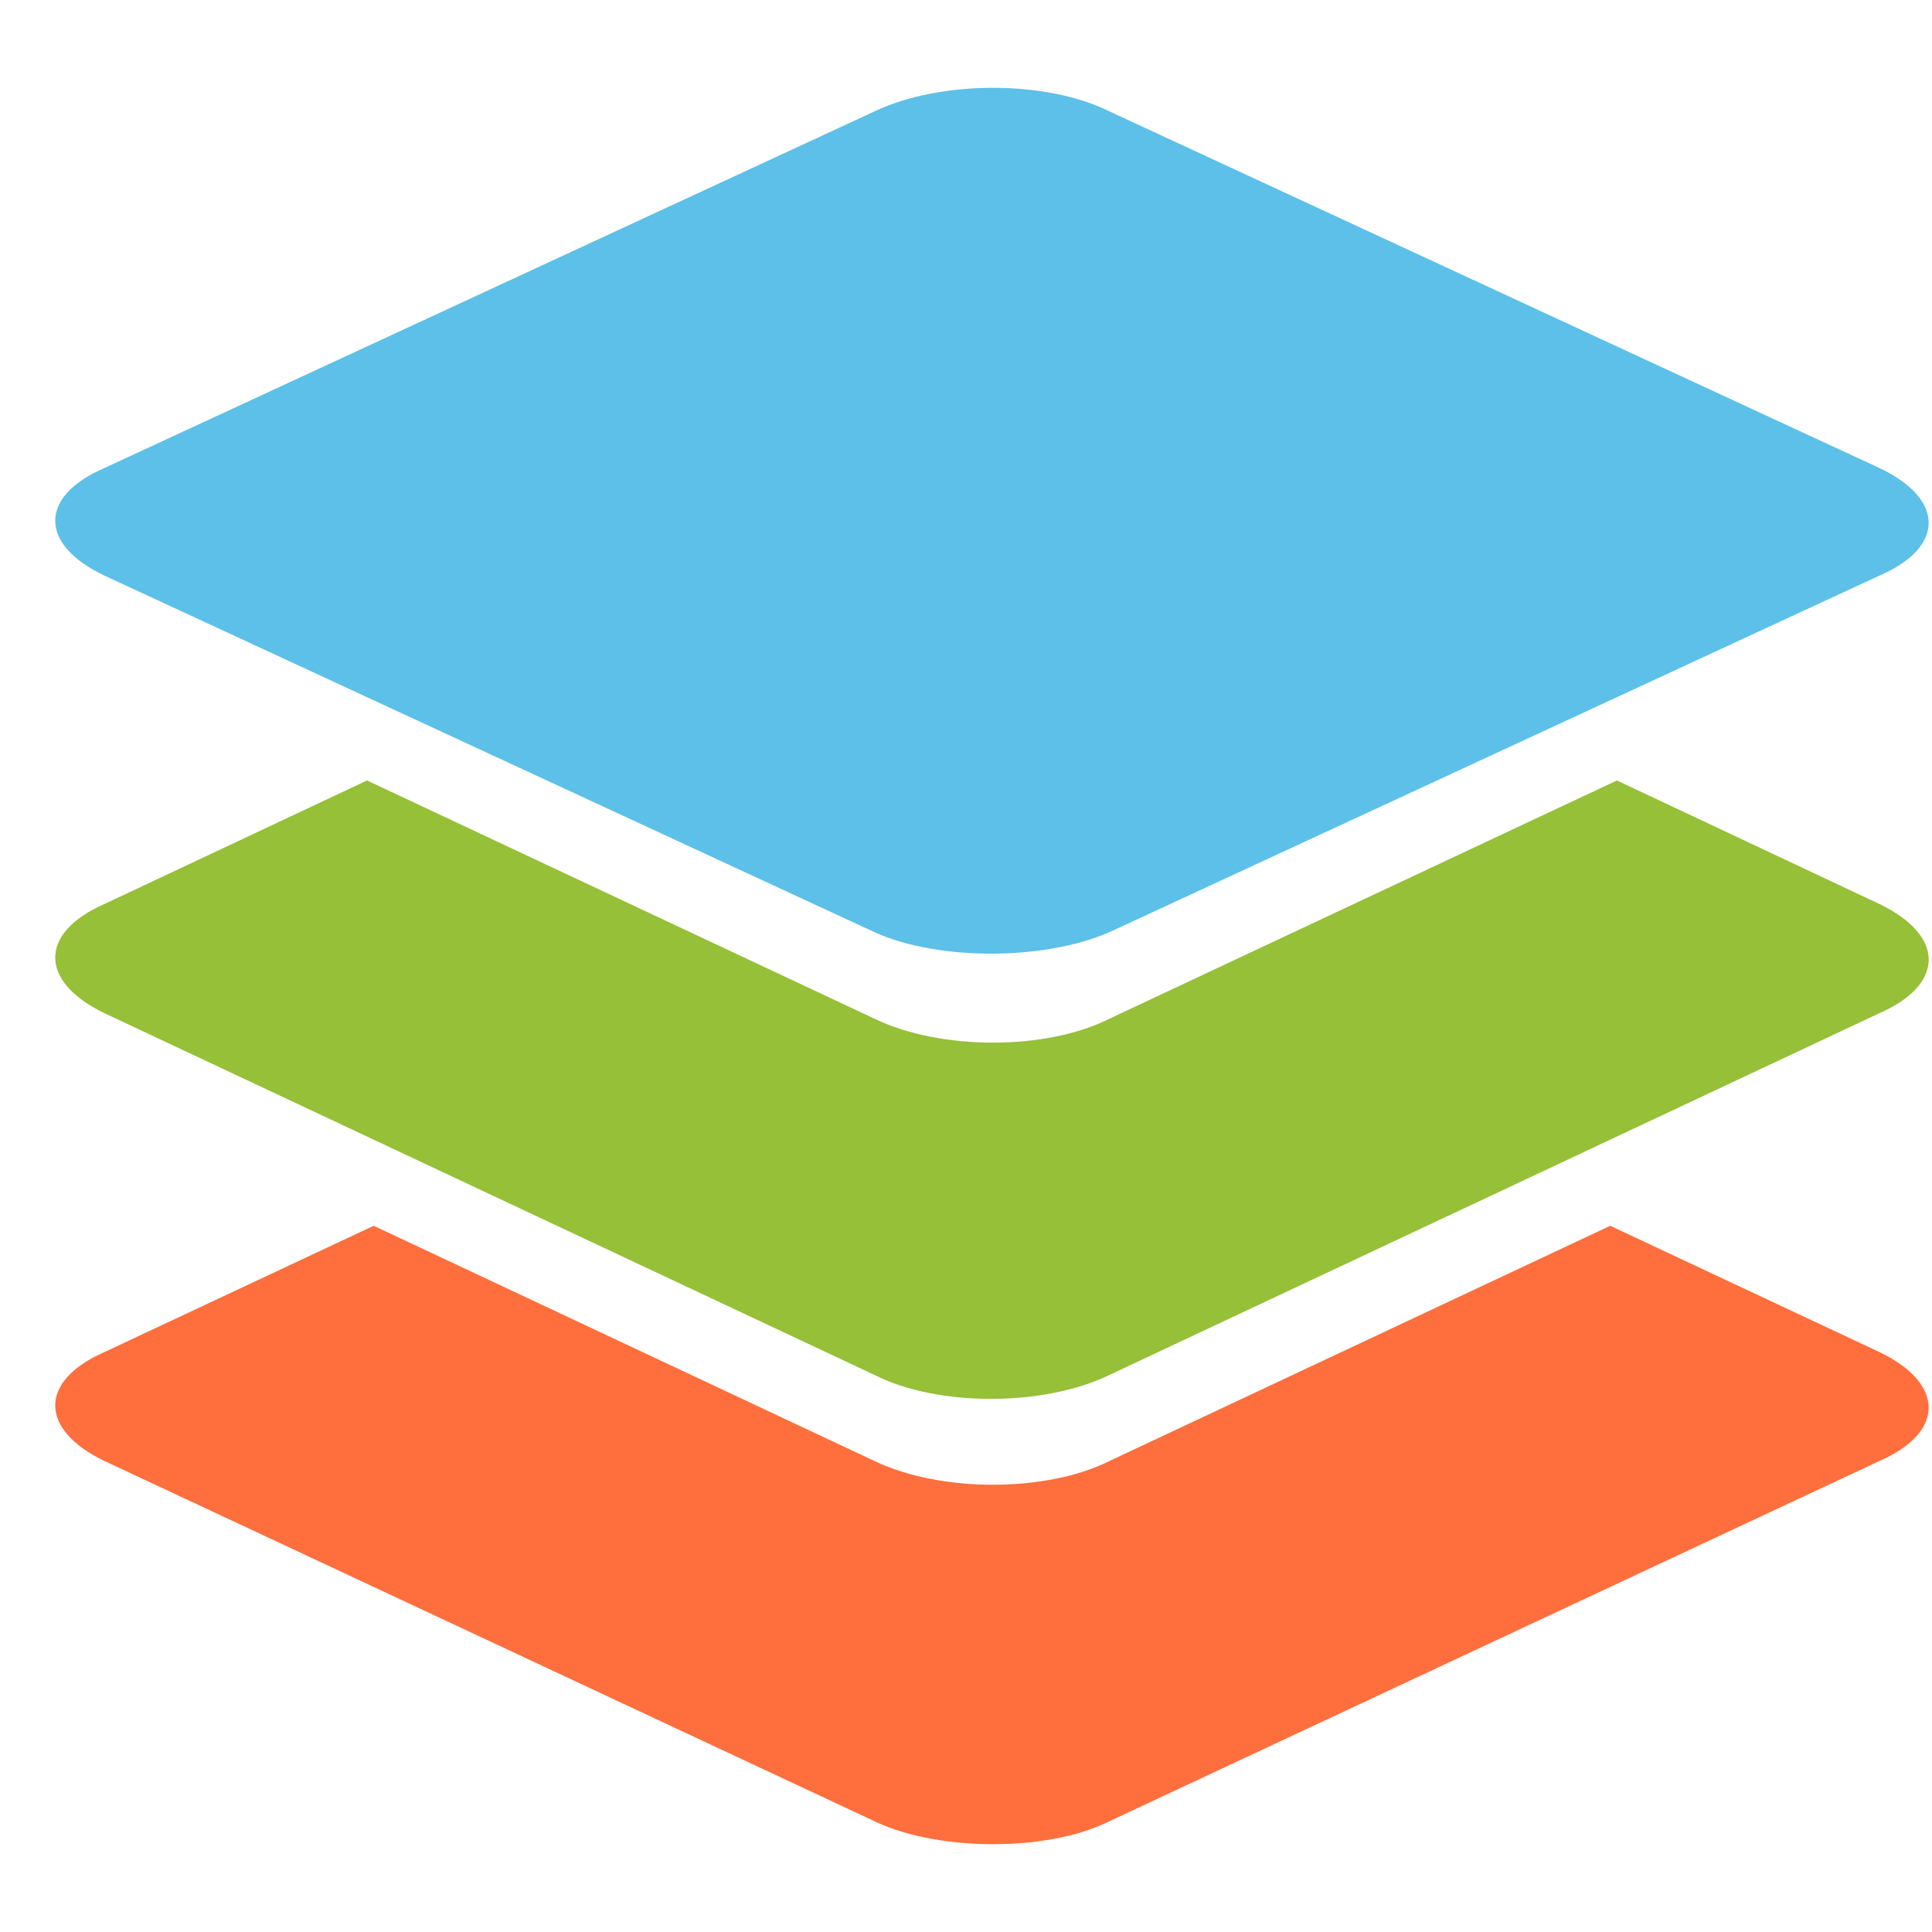
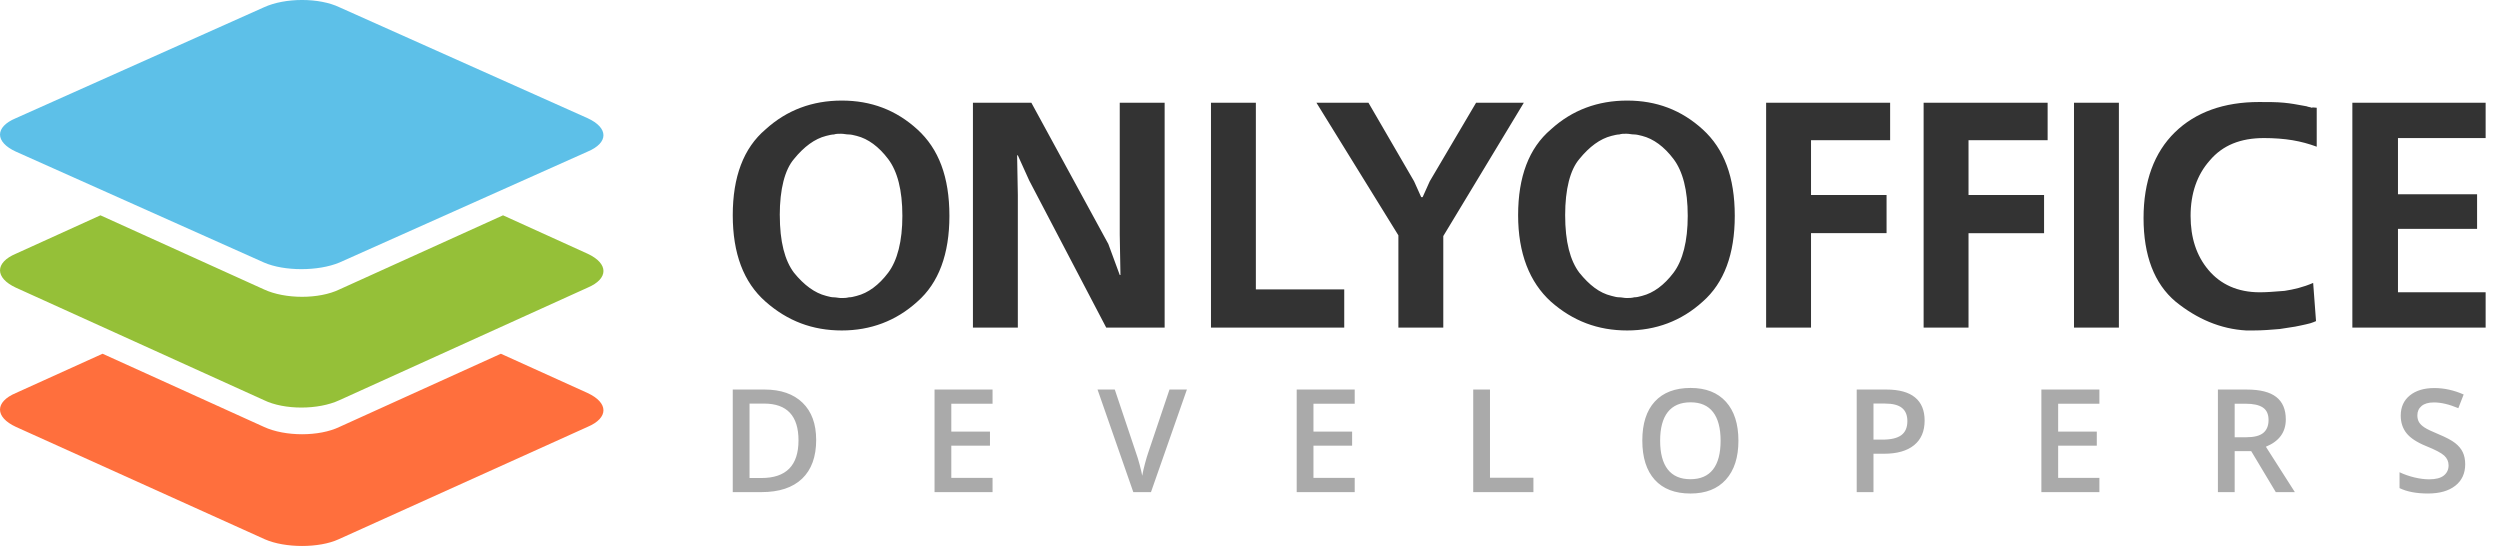
- <svg xmlns="http://www.w3.org/2000/svg" width="33" height="33" viewBox="0 0 33 33" fill="none">
-   <path fill-rule="evenodd" clip-rule="evenodd" d="M14.988 31.132L1.787 24.956C0.662 24.417 0.662 23.584 1.787 23.093L6.383 20.937L14.939 24.956C16.063 25.495 17.872 25.495 18.948 24.956L27.504 20.937L32.1 23.093C33.224 23.633 33.224 24.466 32.1 24.956L18.899 31.132C17.872 31.623 16.063 31.623 14.988 31.132Z" fill="#FF6F3D" />
-   <path fill-rule="evenodd" clip-rule="evenodd" d="M14.945 23.489L1.784 17.306C0.663 16.766 0.663 15.932 1.784 15.441L6.269 13.331L14.945 17.404C16.066 17.944 17.869 17.944 18.942 17.404L27.618 13.331L32.102 15.441C33.224 15.981 33.224 16.815 32.102 17.306L18.942 23.489C17.821 24.029 16.017 24.029 14.945 23.489Z" fill="#95C038" />
-   <path fill-rule="evenodd" clip-rule="evenodd" d="M14.945 15.926L1.784 9.832C0.663 9.299 0.663 8.477 1.784 7.994L14.945 1.899C16.066 1.367 17.869 1.367 18.942 1.899L32.102 7.994C33.224 8.526 33.224 9.348 32.102 9.832L18.942 15.926C17.821 16.41 16.017 16.41 14.945 15.926Z" fill="#5DC0E8" />
+ <svg xmlns="http://www.w3.org/2000/svg" width="174" height="38" viewBox="0 0 174 38" fill="none">
+   <path fill-rule="evenodd" clip-rule="evenodd" d="M18.433 37.534 1.107 29.711c-1.476-.683-1.476-1.738 0-2.359l6.032-2.732L18.369 29.711c1.476.683 3.85.683 5.262 0l11.23-5.091 6.032 2.732c1.476.683 1.476 1.738 0 2.359l-17.326 7.823c-1.347.621-3.722.621-5.134 0Z" fill="#FF6F3D" />
+   <path fill-rule="evenodd" clip-rule="evenodd" d="M18.377 27.853 1.104 20.021c-1.471-.684-1.471-1.74 0-2.362l5.886-2.673L18.377 20.145c1.471.684 3.838.684 5.246 0l11.388-5.159 5.886 2.673c1.472.684 1.472 1.74 0 2.362L23.623 27.853c-1.471.684-3.838.684-5.246 0Z" fill="#95C038" />
+   <path fill-rule="evenodd" clip-rule="evenodd" d="M18.377 18.273 1.104 10.553c-1.471-.674-1.471-1.715 0-2.328L18.377.505c1.471-.674 3.838-.674 5.246 0L40.896 8.225c1.472.674 1.472 1.715 0 2.328L23.623 18.273c-1.471.613-3.838.613-5.246 0Z" fill="#5DC0E8" />
+   <path fill-rule="evenodd" clip-rule="evenodd" d="M51 14.975c0-2.658.744-4.665 2.282-5.969C54.77 7.652 56.555 7 58.589 7c2.034 0 3.77.652 5.258 2.006 1.488 1.354 2.232 3.31 2.232 6.019 0 2.658-.744 4.665-2.232 5.969C62.359 22.348 60.573 23 58.589 23c-2.034 0-3.77-.652-5.307-2.006C51.744 19.64 51 17.633 51 14.975Zm3.274 0c0 1.856.347 3.16.992 4.013.695.853 1.438 1.404 2.232 1.605.034.009.067.017.098.025.153.04.283.075.447.075.074 0 .161.013.248.025.087.013.174.025.248.025.198 0 .347 0 .546-.05.164 0 .295-.034.447-.075.032-.008.064-.017.098-.025.794-.201 1.538-.752 2.183-1.605.645-.853.992-2.207.992-3.962 0-1.806-.347-3.11-.992-3.962-.645-.853-1.389-1.404-2.183-1.605-.198-.05-.397-.1-.546-.1-.099 0-.186-.013-.273-.025-.087-.013-.174-.025-.273-.025-.199 0-.347 0-.496.05-.149 0-.347.05-.546.1-.794.201-1.538.752-2.232 1.605-.645.752-.992 2.107-.992 3.912Zm13.442-7.824h4.067l5.357 9.831.794 2.157h.05l-.05-2.809V7.15h3.125V22.799h-4.067l-5.357-10.232-.794-1.756h-.05l.05 2.759v9.229h-3.125V7.15Zm16.567 0h3.125V20.141h6.151v2.658h-9.275V7.15Zm7.341 0h3.621l3.175 5.467.496 1.103h.099l.496-1.103 3.224-5.467h3.323l-5.605 9.279v6.37h-3.125v-6.42l-5.704-9.229Zm16.319 1.856c-1.538 1.304-2.282 3.31-2.282 5.969s.794 4.665 2.282 6.019C109.48 22.348 111.216 23 113.25 23c1.984 0 3.77-.652 5.258-2.006 1.488-1.304 2.232-3.31 2.232-5.969 0-2.708-.744-4.665-2.232-6.019C117.02 7.652 115.284 7 113.25 7s-3.819.652-5.307 2.006Zm1.984 9.981c-.645-.853-.992-2.157-.992-4.013 0-1.806.347-3.16.992-3.912.694-.853 1.438-1.404 2.232-1.605.198-.05.397-.1.546-.1.148-.05.297-.05.496-.05.099 0 .186.013.272.025.087.013.174.025.273.025.149 0 .347.05.546.1.793.201 1.537.752 2.182 1.605.645.853.992 2.157.992 3.962 0 1.756-.347 3.11-.992 3.962-.645.853-1.389 1.404-2.182 1.605-.034.009-.067.017-.098.025-.153.04-.283.075-.448.075-.198.05-.347.05-.545.05-.075 0-.162-.013-.248-.025-.087-.013-.174-.025-.248-.025-.165 0-.295-.034-.448-.075-.032-.008-.064-.017-.098-.025-.843-.201-1.538-.752-2.232-1.605Zm21.626-11.837h-8.631V22.799h3.125v-6.571h5.258v-2.658h-5.258V9.759h5.506V7.15Zm2.331 0h8.631v2.608h-5.506v3.812h5.258v2.658h-5.258v6.571h-3.125V7.15Zm10.466 0V22.799h3.125V7.15h-3.125Zm16.894.351v2.708c-.545-.201-1.091-.351-1.686-.451-.595-.1-1.29-.15-1.984-.15-1.637 0-2.877.502-3.77 1.555-.893 1.003-1.339 2.307-1.339 3.862 0 1.505.397 2.759 1.24 3.762.843 1.003 2.034 1.555 3.571 1.555.472 0 .943-.037 1.479-.08l.257-.02c.645-.1 1.29-.251 1.984-.552l.199 2.658c-.099.05-.248.1-.397.15-.198.05-.397.1-.645.15-.256.065-.554.109-.893.159-.186.027-.384.057-.595.092-.595.05-1.19.1-1.835.1h-.496c-1.786-.1-3.423-.802-4.911-2.006-1.488-1.254-2.232-3.21-2.232-5.818 0-2.558.744-4.564 2.183-5.969 1.438-1.404 3.422-2.107 5.853-2.107.644 0 1.24 0 1.736.05.472.043.907.124 1.369.21.072.013.145.027.218.04.05.025.112.038.174.05.062.013.124.025.173.05.063-.032.127-.023.203-.013.043.006.09.013.144.013ZM173 7.15h-9.276V22.799H173v-2.458h-6.101v-4.414h5.506v-2.408h-5.506V9.608H173V7.15Z" fill="#333" />
+   <path d="M56.806 30.613c0 1.178-.327 2.08-.982 2.705-.654.622-1.597.933-2.827.933H51v-7.139h2.207c1.136 0 2.02.306 2.651.918.631.612.947 1.473.947 2.583Zm-1.23.039c0-1.709-.799-2.563-2.397-2.563H52.167v5.181h.83c1.719 0 2.578-.872 2.578-2.617ZM69.082 34.251h-4.038v-7.139h4.038v.986h-2.871v1.943h2.691v.977h-2.691v2.241h2.871v.991ZM81.397 27.112h1.211l-2.5 7.139h-1.23l-2.49-7.139h1.201l1.489 4.439c.078.212.161.485.249.82.088.332.145.579.171.742.042-.247.107-.534.195-.859s.16-.566.215-.723l1.489-4.419ZM94.288 34.251h-4.038v-7.139h4.038v.986h-2.871v1.943h2.69v.977h-2.69v2.241h2.871v.991ZM102.536 34.251v-7.139h1.167V33.25h3.023v1.001h-4.19ZM120.994 30.672c0 1.162-.291 2.065-.874 2.71-.579.645-1.401.967-2.466.967-1.077 0-1.906-.319-2.485-.957-.576-.641-.864-1.551-.864-2.729s.289-2.083.869-2.715c.583-.631 1.413-.947 2.49-.947 1.061 0 1.882.321 2.461.962s.869 1.545.869 2.71Zm-5.449 0c0 .879.177 1.546.532 2.002.355.453.881.679 1.577.679.694 0 1.216-.225 1.568-.674.354-.449.532-1.118.532-2.007 0-.876-.176-1.54-.527-1.992-.349-.453-.87-.679-1.563-.679-.7 0-1.229.226-1.587.679-.355.453-.532 1.117-.532 1.992ZM133.954 29.27c0 .746-.244 1.317-.733 1.714-.488.397-1.183.596-2.084.596h-.743v2.671h-1.167v-7.139h2.056c.892 0 1.559.182 2.002.547.446.365.669.902.669 1.611Zm-3.56 1.328h.62c.599 0 1.039-.104 1.319-.312.28-.208.42-.534.42-.977 0-.41-.126-.716-.376-.918-.251-.202-.642-.303-1.172-.303h-.811v2.51ZM146.118 34.251h-4.038v-7.139h4.038v.986h-2.871v1.943h2.69v.977h-2.69v2.241h2.871v.991ZM155.533 30.433h.81c.544 0 .938-.101 1.182-.303.244-.202.366-.501.366-.898 0-.404-.132-.693-.395-.869-.264-.176-.661-.264-1.192-.264h-.771v2.334Zm0 .967v2.852h-1.167v-7.139h2.016c.921 0 1.603.172 2.046.518.443.345.664.866.664 1.562 0 .889-.462 1.522-1.387 1.899l2.017 3.159h-1.328l-1.709-2.852h-1.152ZM171.578 32.312c0 .635-.229 1.133-.688 1.494-.459.361-1.092.542-1.9.542-.807 0-1.468-.125-1.982-.376v-1.104c.326.153.671.274 1.035.361.368.088.71.132 1.026.132.462 0 .802-.088 1.02-.264.221-.176.332-.412.332-.708 0-.267-.101-.493-.303-.679-.201-.185-.618-.405-1.25-.659-.651-.264-1.11-.565-1.377-.903-.267-.339-.4-.745-.4-1.221 0-.596.212-1.064.635-1.406.423-.342.991-.513 1.704-.513.683 0 1.364.15 2.041.449l-.371.952c-.635-.267-1.201-.4-1.699-.4-.378 0-.664.083-.86.249-.195.163-.293.379-.293.649 0 .185.039.345.117.478.079.13.207.254.386.371.179.117.501.272.967.464.524.218.908.421 1.152.61.244.189.423.402.537.64.114.238.171.517.171.84Z" fill="#AAA" />
</svg>
